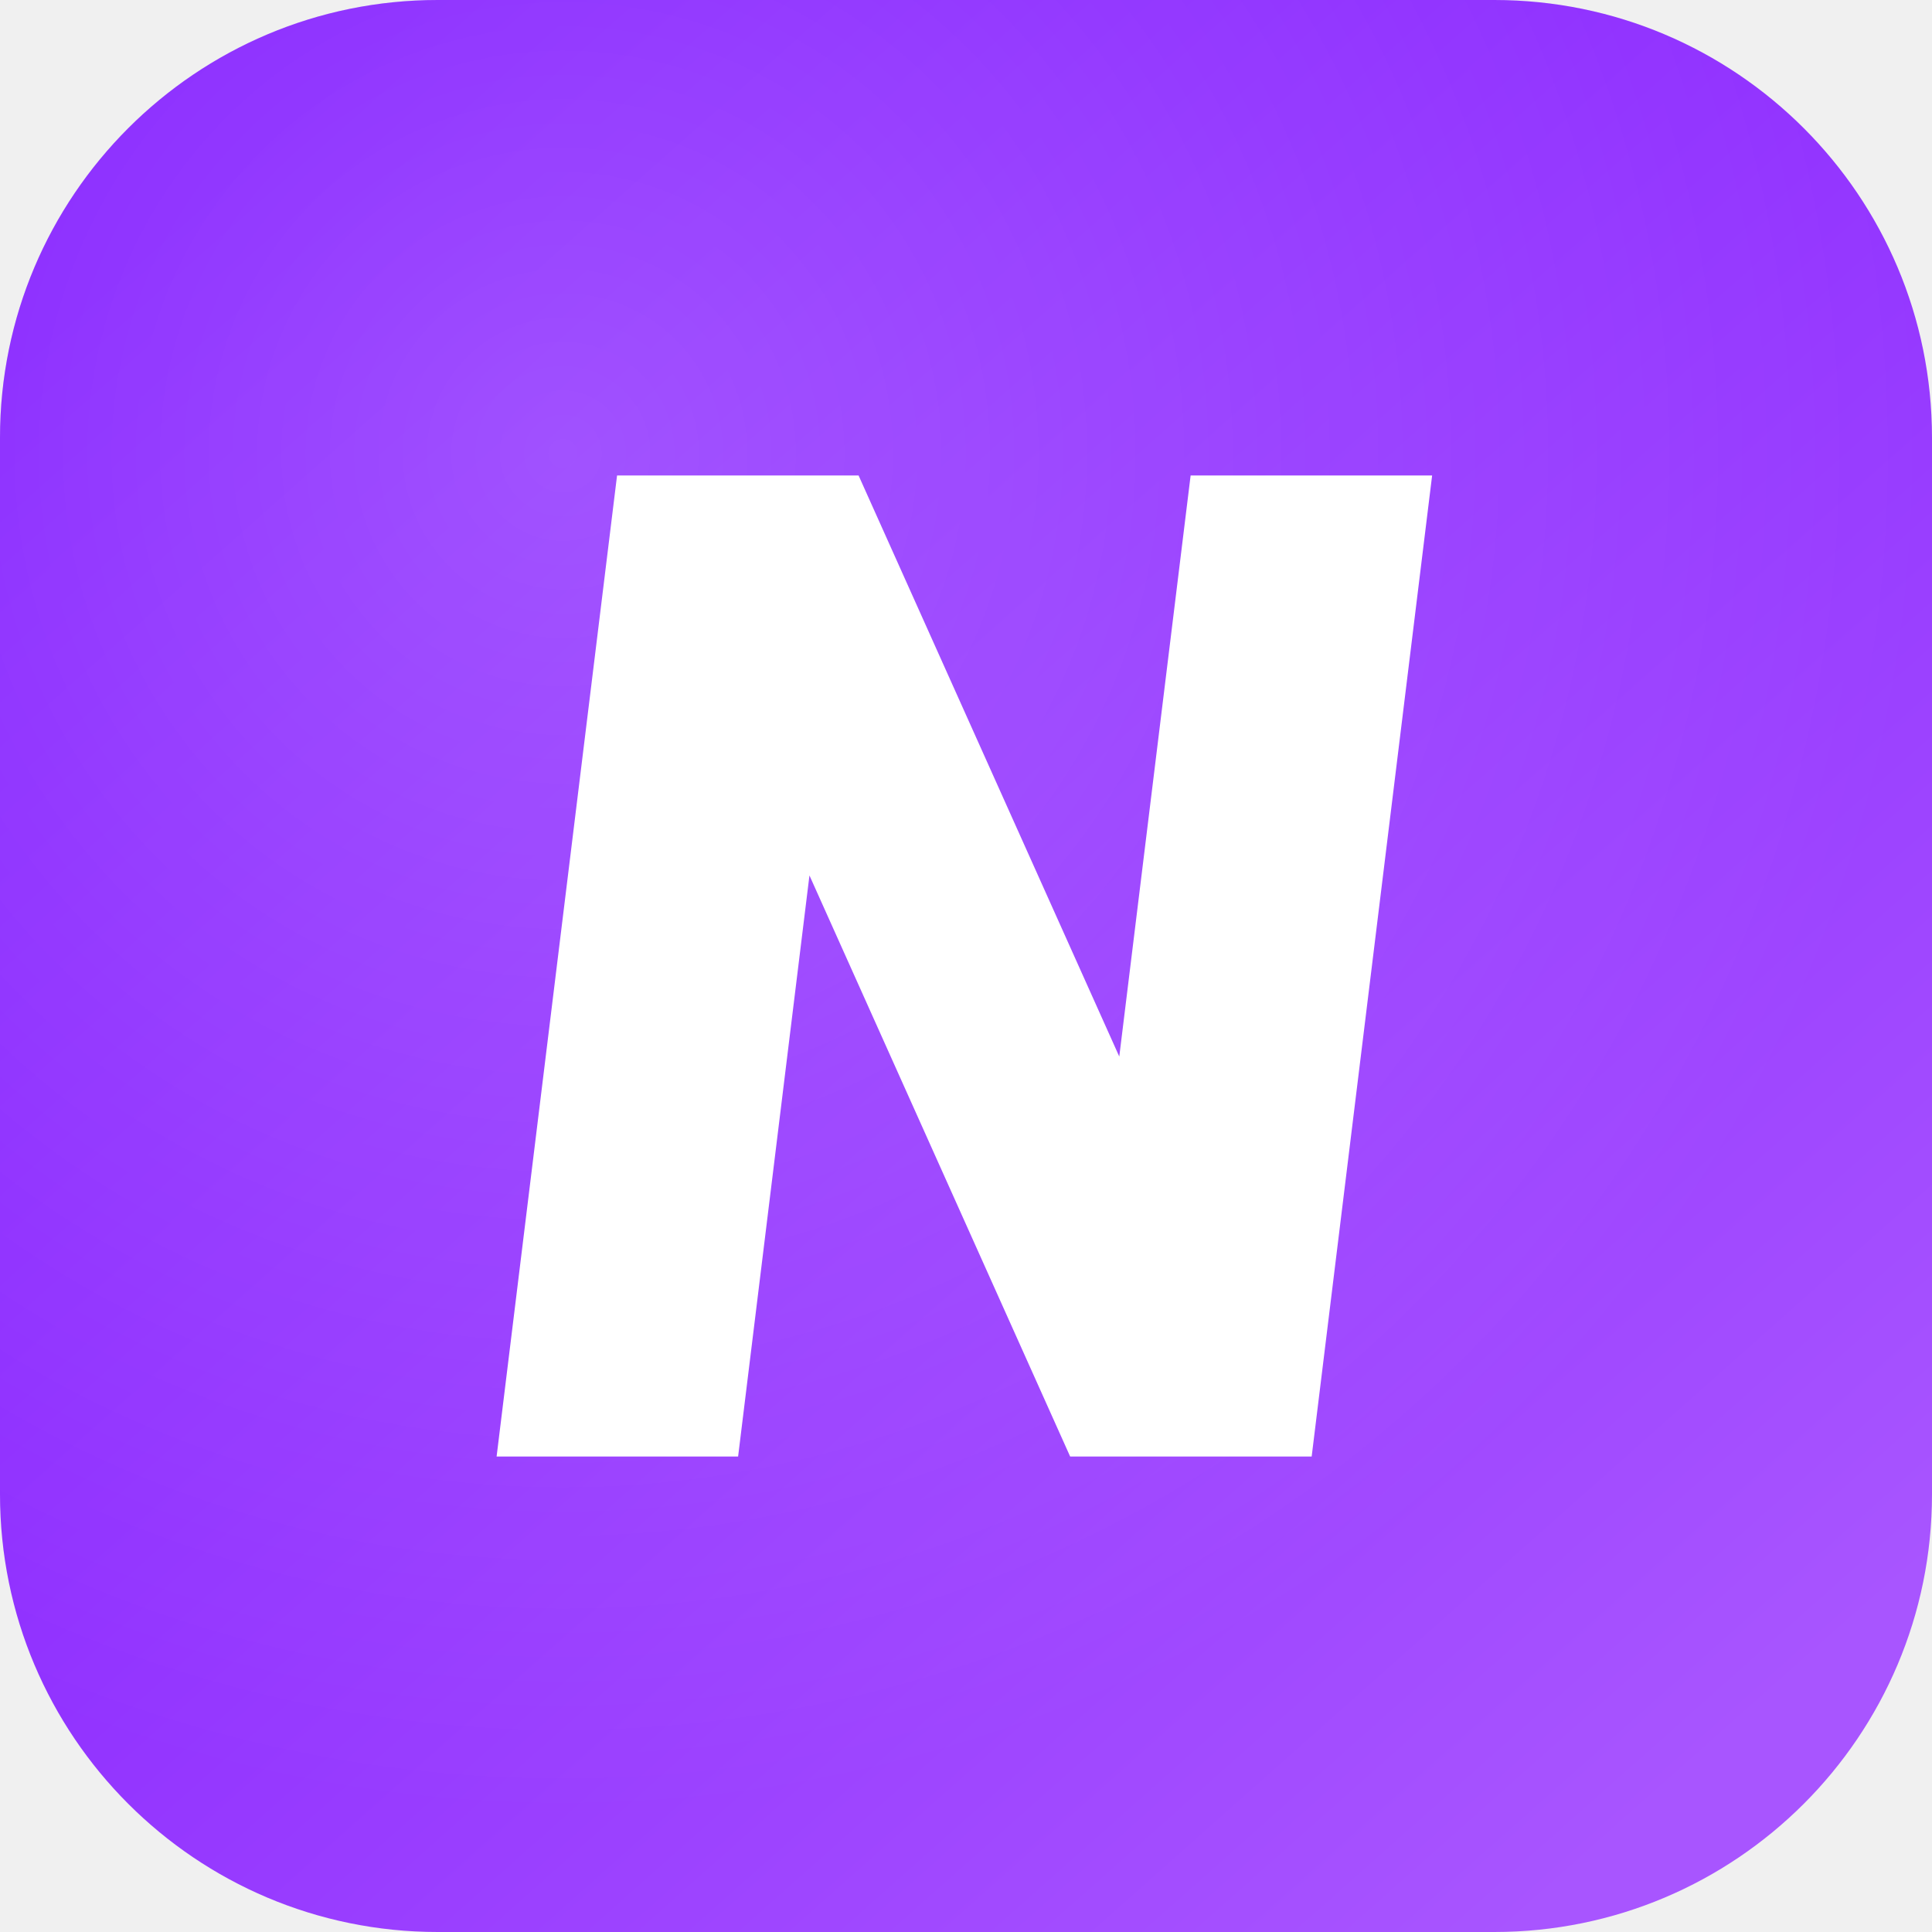
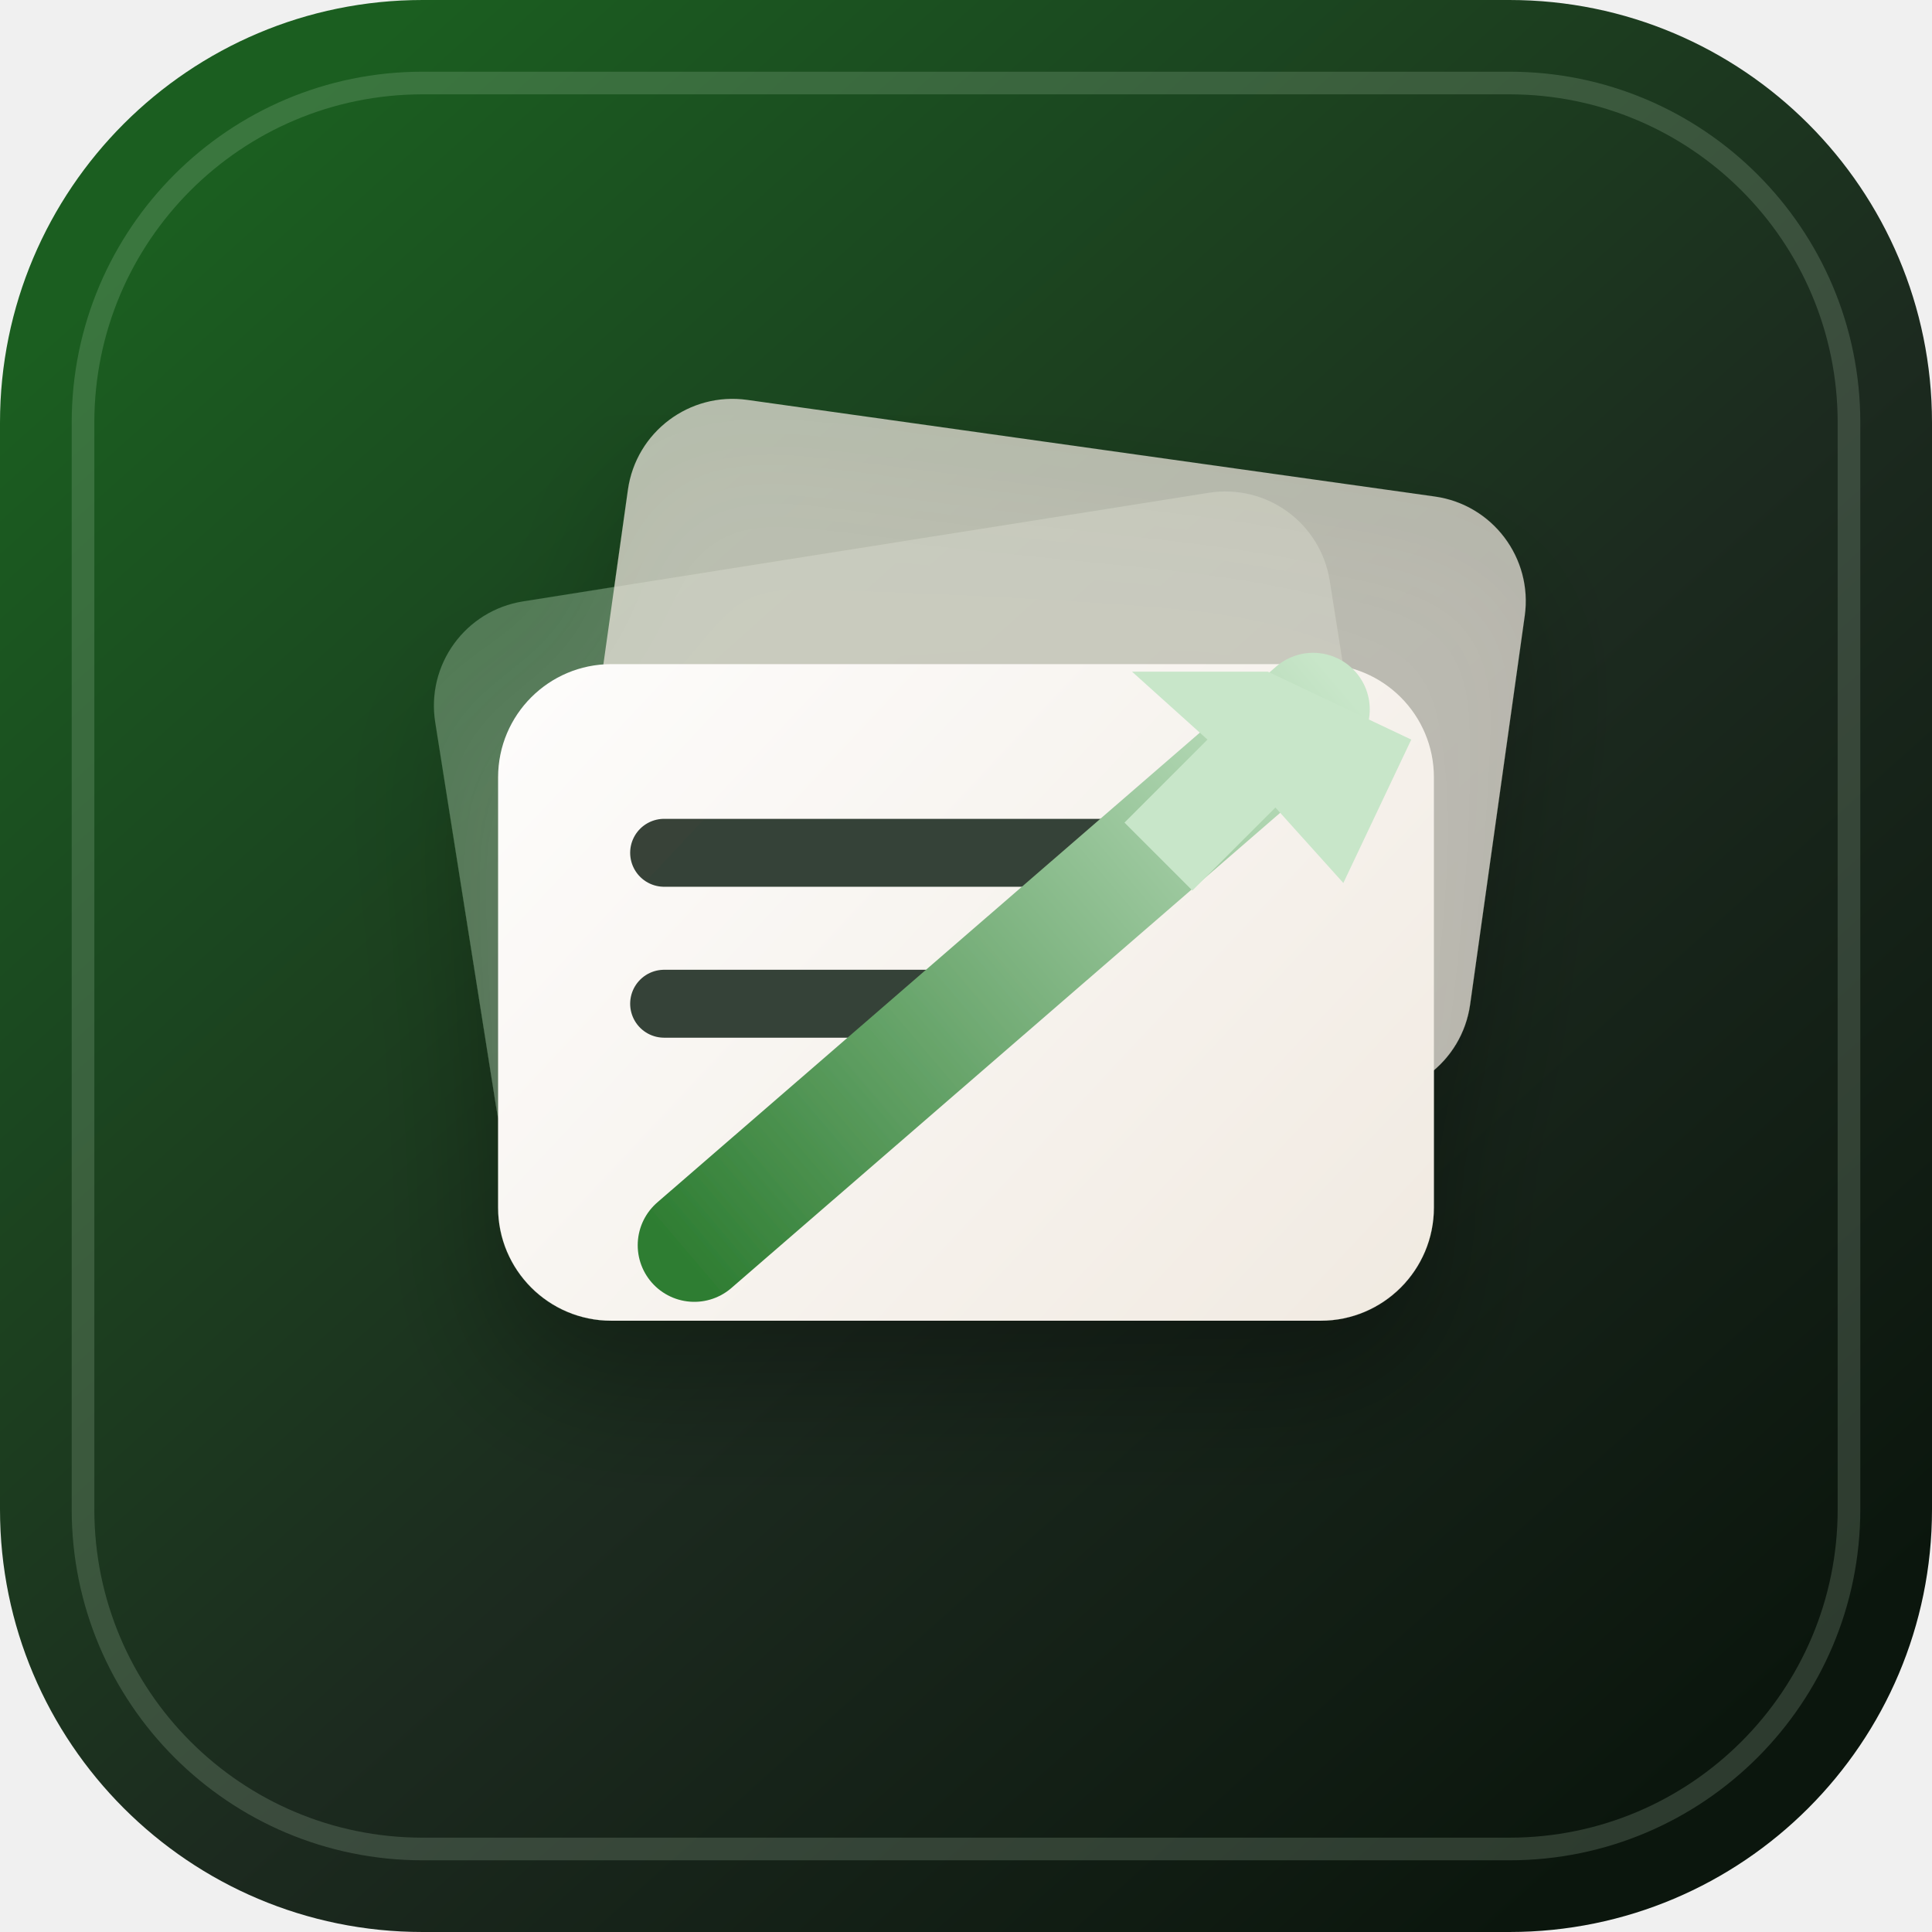
<svg xmlns="http://www.w3.org/2000/svg" width="512" height="512" viewBox="0 0 512 512" fill="none">
  <defs>
-     <linearGradient id="aipptedit-grad" x1="64" y1="40" x2="448" y2="472" gradientUnits="userSpaceOnUse">
-       <stop stop-color="#7e14ff" />
-       <stop offset="1" stop-color="#a855ff" />
+     <linearGradient id="mark-bg" x1="64" y1="42" x2="448" y2="470" gradientUnits="userSpaceOnUse">
+       <stop stop-color="#1b5e20" />
+       <stop offset=".58" stop-color="#1c2a1f" />
+       <stop offset="1" stop-color="#0b160d" />
    </linearGradient>
-     <radialGradient id="aipptedit-sheen" cx="0" cy="0" r="1" gradientUnits="userSpaceOnUse" gradientTransform="translate(150 120) rotate(54) scale(360)">
-       <stop stop-color="#ffffff" stop-opacity="0.22" />
-       <stop offset="1" stop-color="#ffffff" stop-opacity="0" />
-     </radialGradient>
+     <linearGradient id="mark-card" x1="130" y1="126" x2="382" y2="362" gradientUnits="userSpaceOnUse">
+       <stop stop-color="#ffffff" />
+       <stop offset="1" stop-color="#f0e9e0" />
+     </linearGradient>
+     <linearGradient id="mark-line" x1="176" y1="328" x2="352" y2="178" gradientUnits="userSpaceOnUse">
+       <stop stop-color="#2e7d32" />
+       <stop offset="1" stop-color="#c8e6c9" />
+     </linearGradient>
+     <filter id="mark-shadow" x="84" y="92" width="350" height="320" color-interpolation-filters="sRGB" filterUnits="userSpaceOnUse">
+       <feDropShadow dx="0" dy="18" stdDeviation="16" flood-color="#000000" flood-opacity=".3" />
+     </filter>
  </defs>
-   <rect width="512" height="512" rx="116" fill="url(#aipptedit-grad)" />
-   <rect width="512" height="512" rx="116" fill="url(#aipptedit-sheen)" />
-   <path transform="translate(31 0) skewX(-7)" d="M148 126 L212 126 L300 280 L300 126 L364 126 L364 386 L300 386 L212 232 L212 386 L148 386 Z" fill="#ffffff" />
+   <rect x="0" y="0" width="512" height="512" rx="112" fill="url(#mark-bg)" />
+   <rect x="22" y="22" width="468" height="468" rx="90" stroke="#c8e6c9" stroke-opacity=".18" stroke-width="6" />
+   <g filter="url(#mark-shadow)">
+     <rect x="122" y="144" width="240" height="160" rx="28" fill="#c8e6c9" opacity=".32" transform="rotate(-9 242 224)" />
+     <rect x="158" y="118" width="240" height="160" rx="28" fill="#f0e9e0" opacity=".72" transform="rotate(8 278 198)" />
+     <rect x="132" y="176" width="248" height="174" rx="30" fill="url(#mark-card)" />
+     <path d="M176 226h134M176 266h86" stroke="#1c2a1f" stroke-width="18" stroke-linecap="round" opacity=".88" />
+     <path d="M184 330 348 188" stroke="url(#mark-line)" stroke-width="30" stroke-linecap="round" />
+     <path d="m336 178 38 18-18 38-18-20-22 22-18-18 22-22-20-18Z" fill="#c8e6c9" />
+   </g>
</svg>
